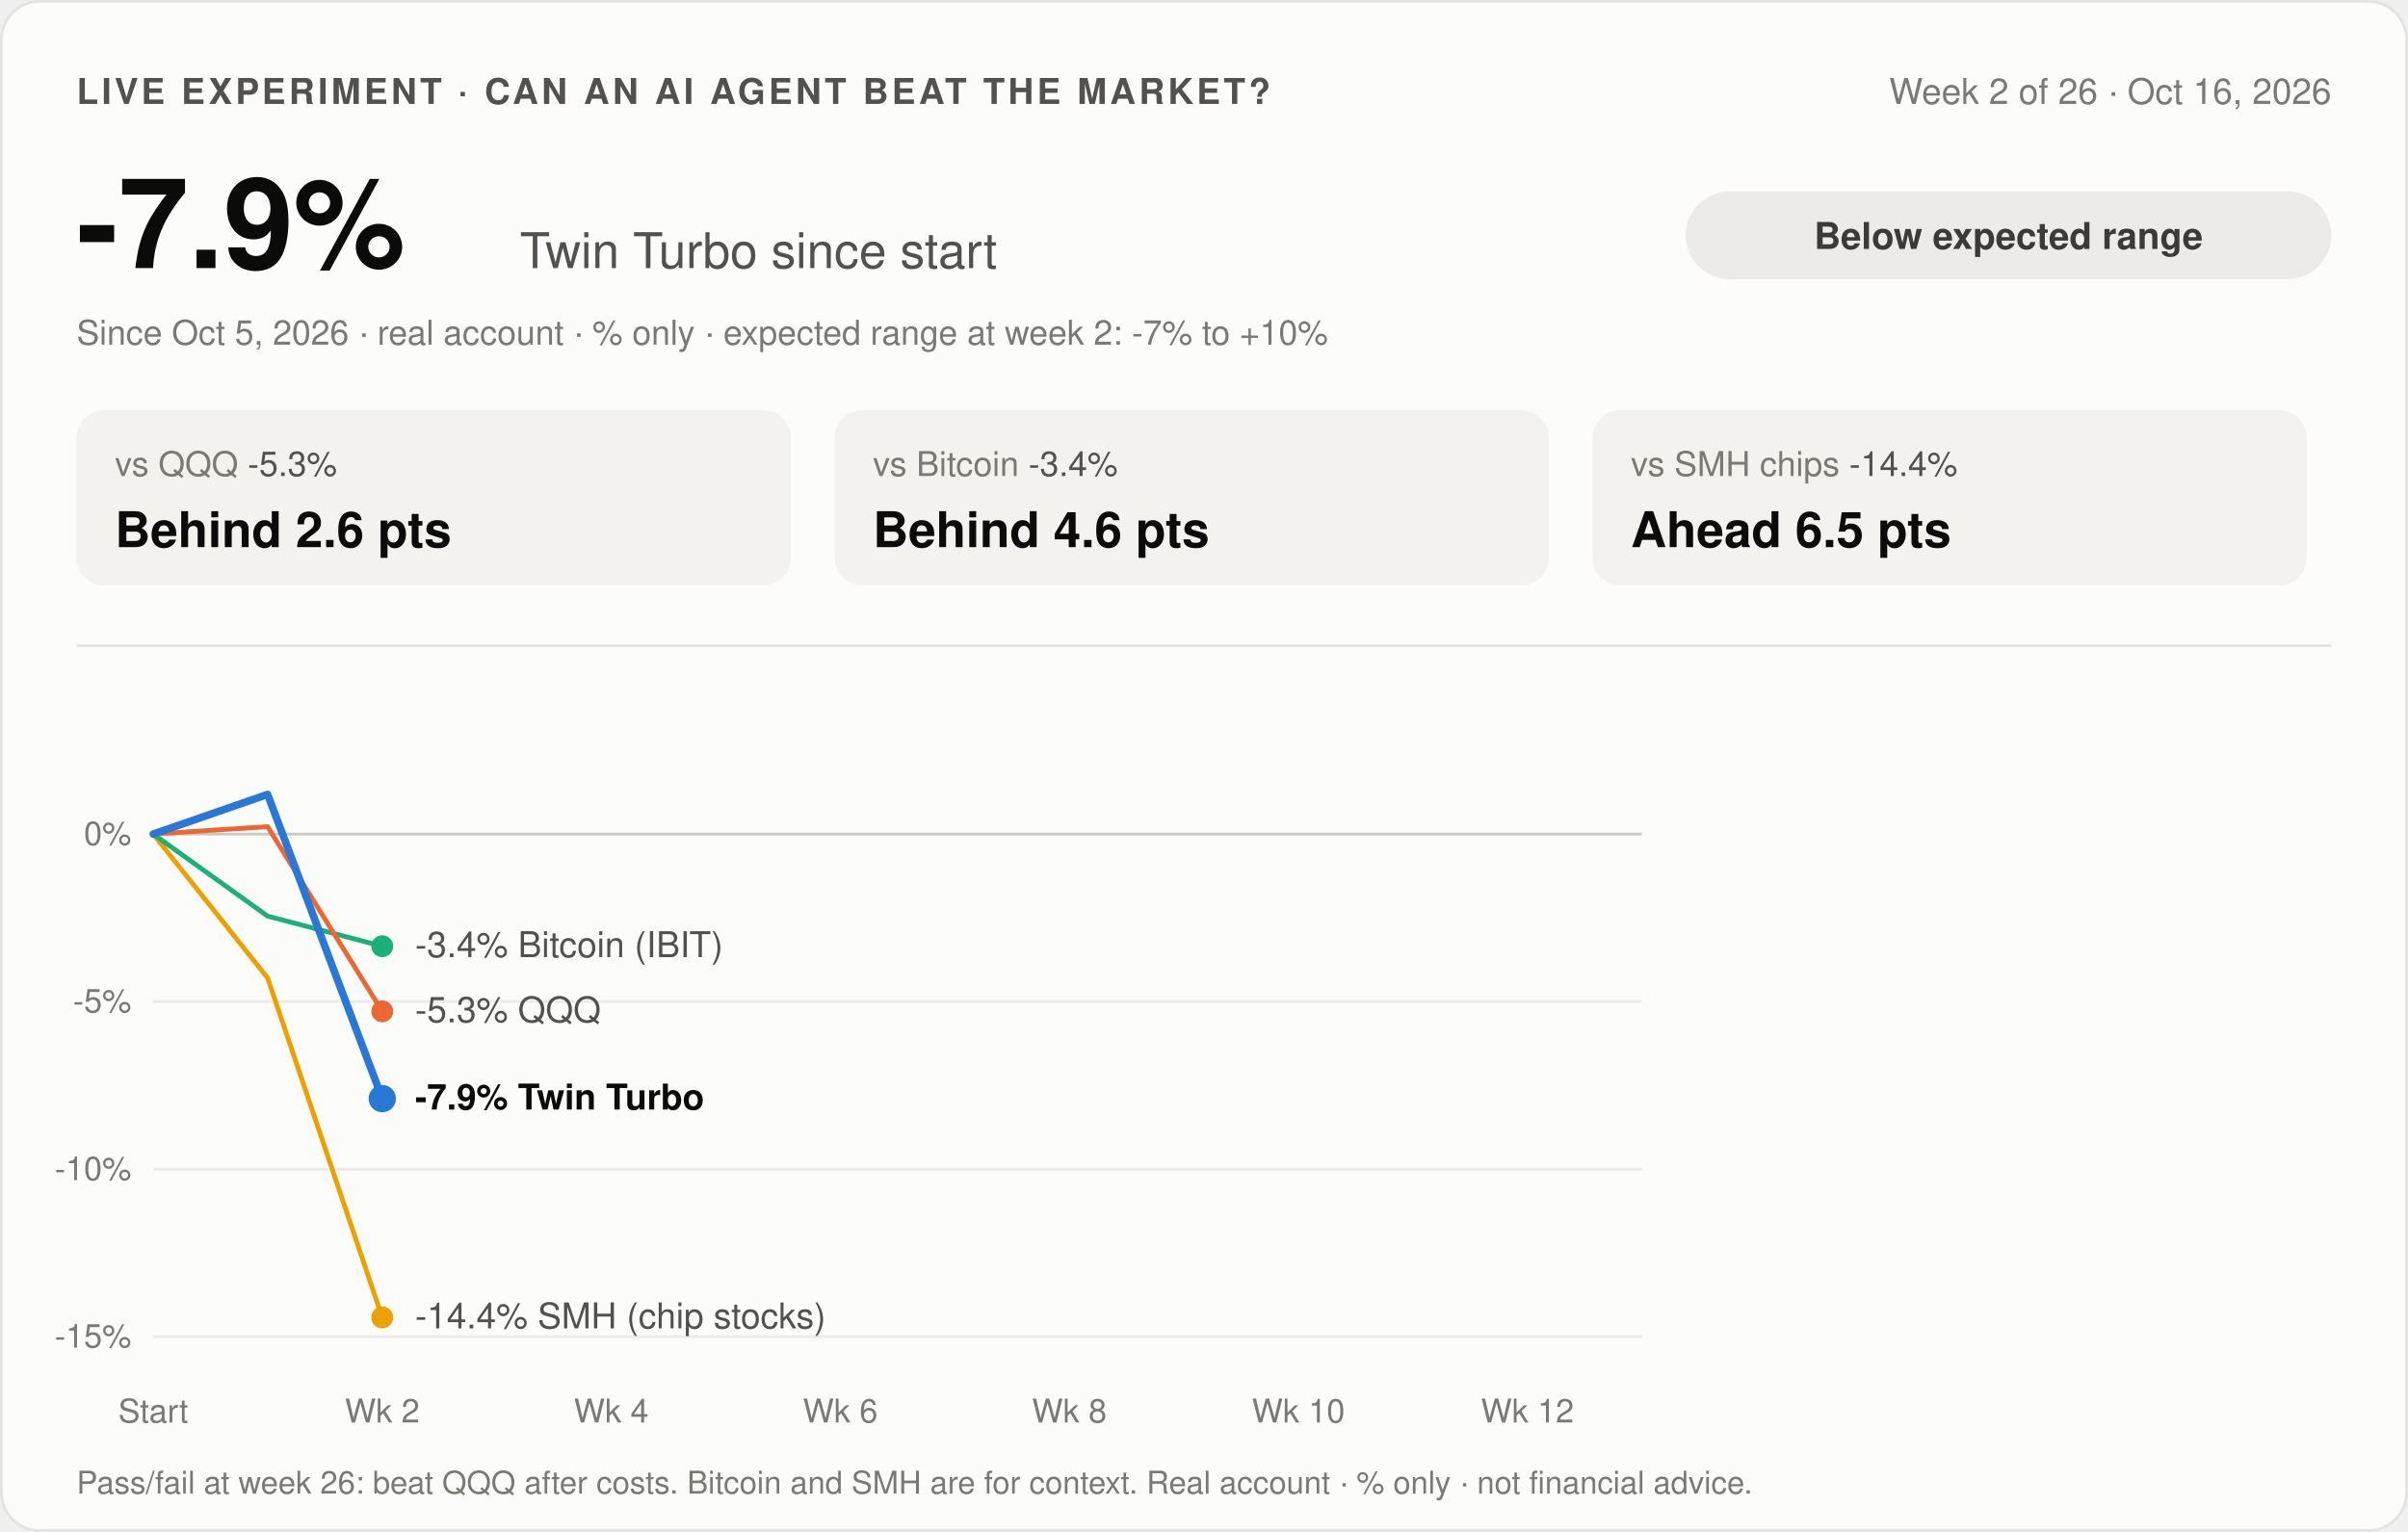
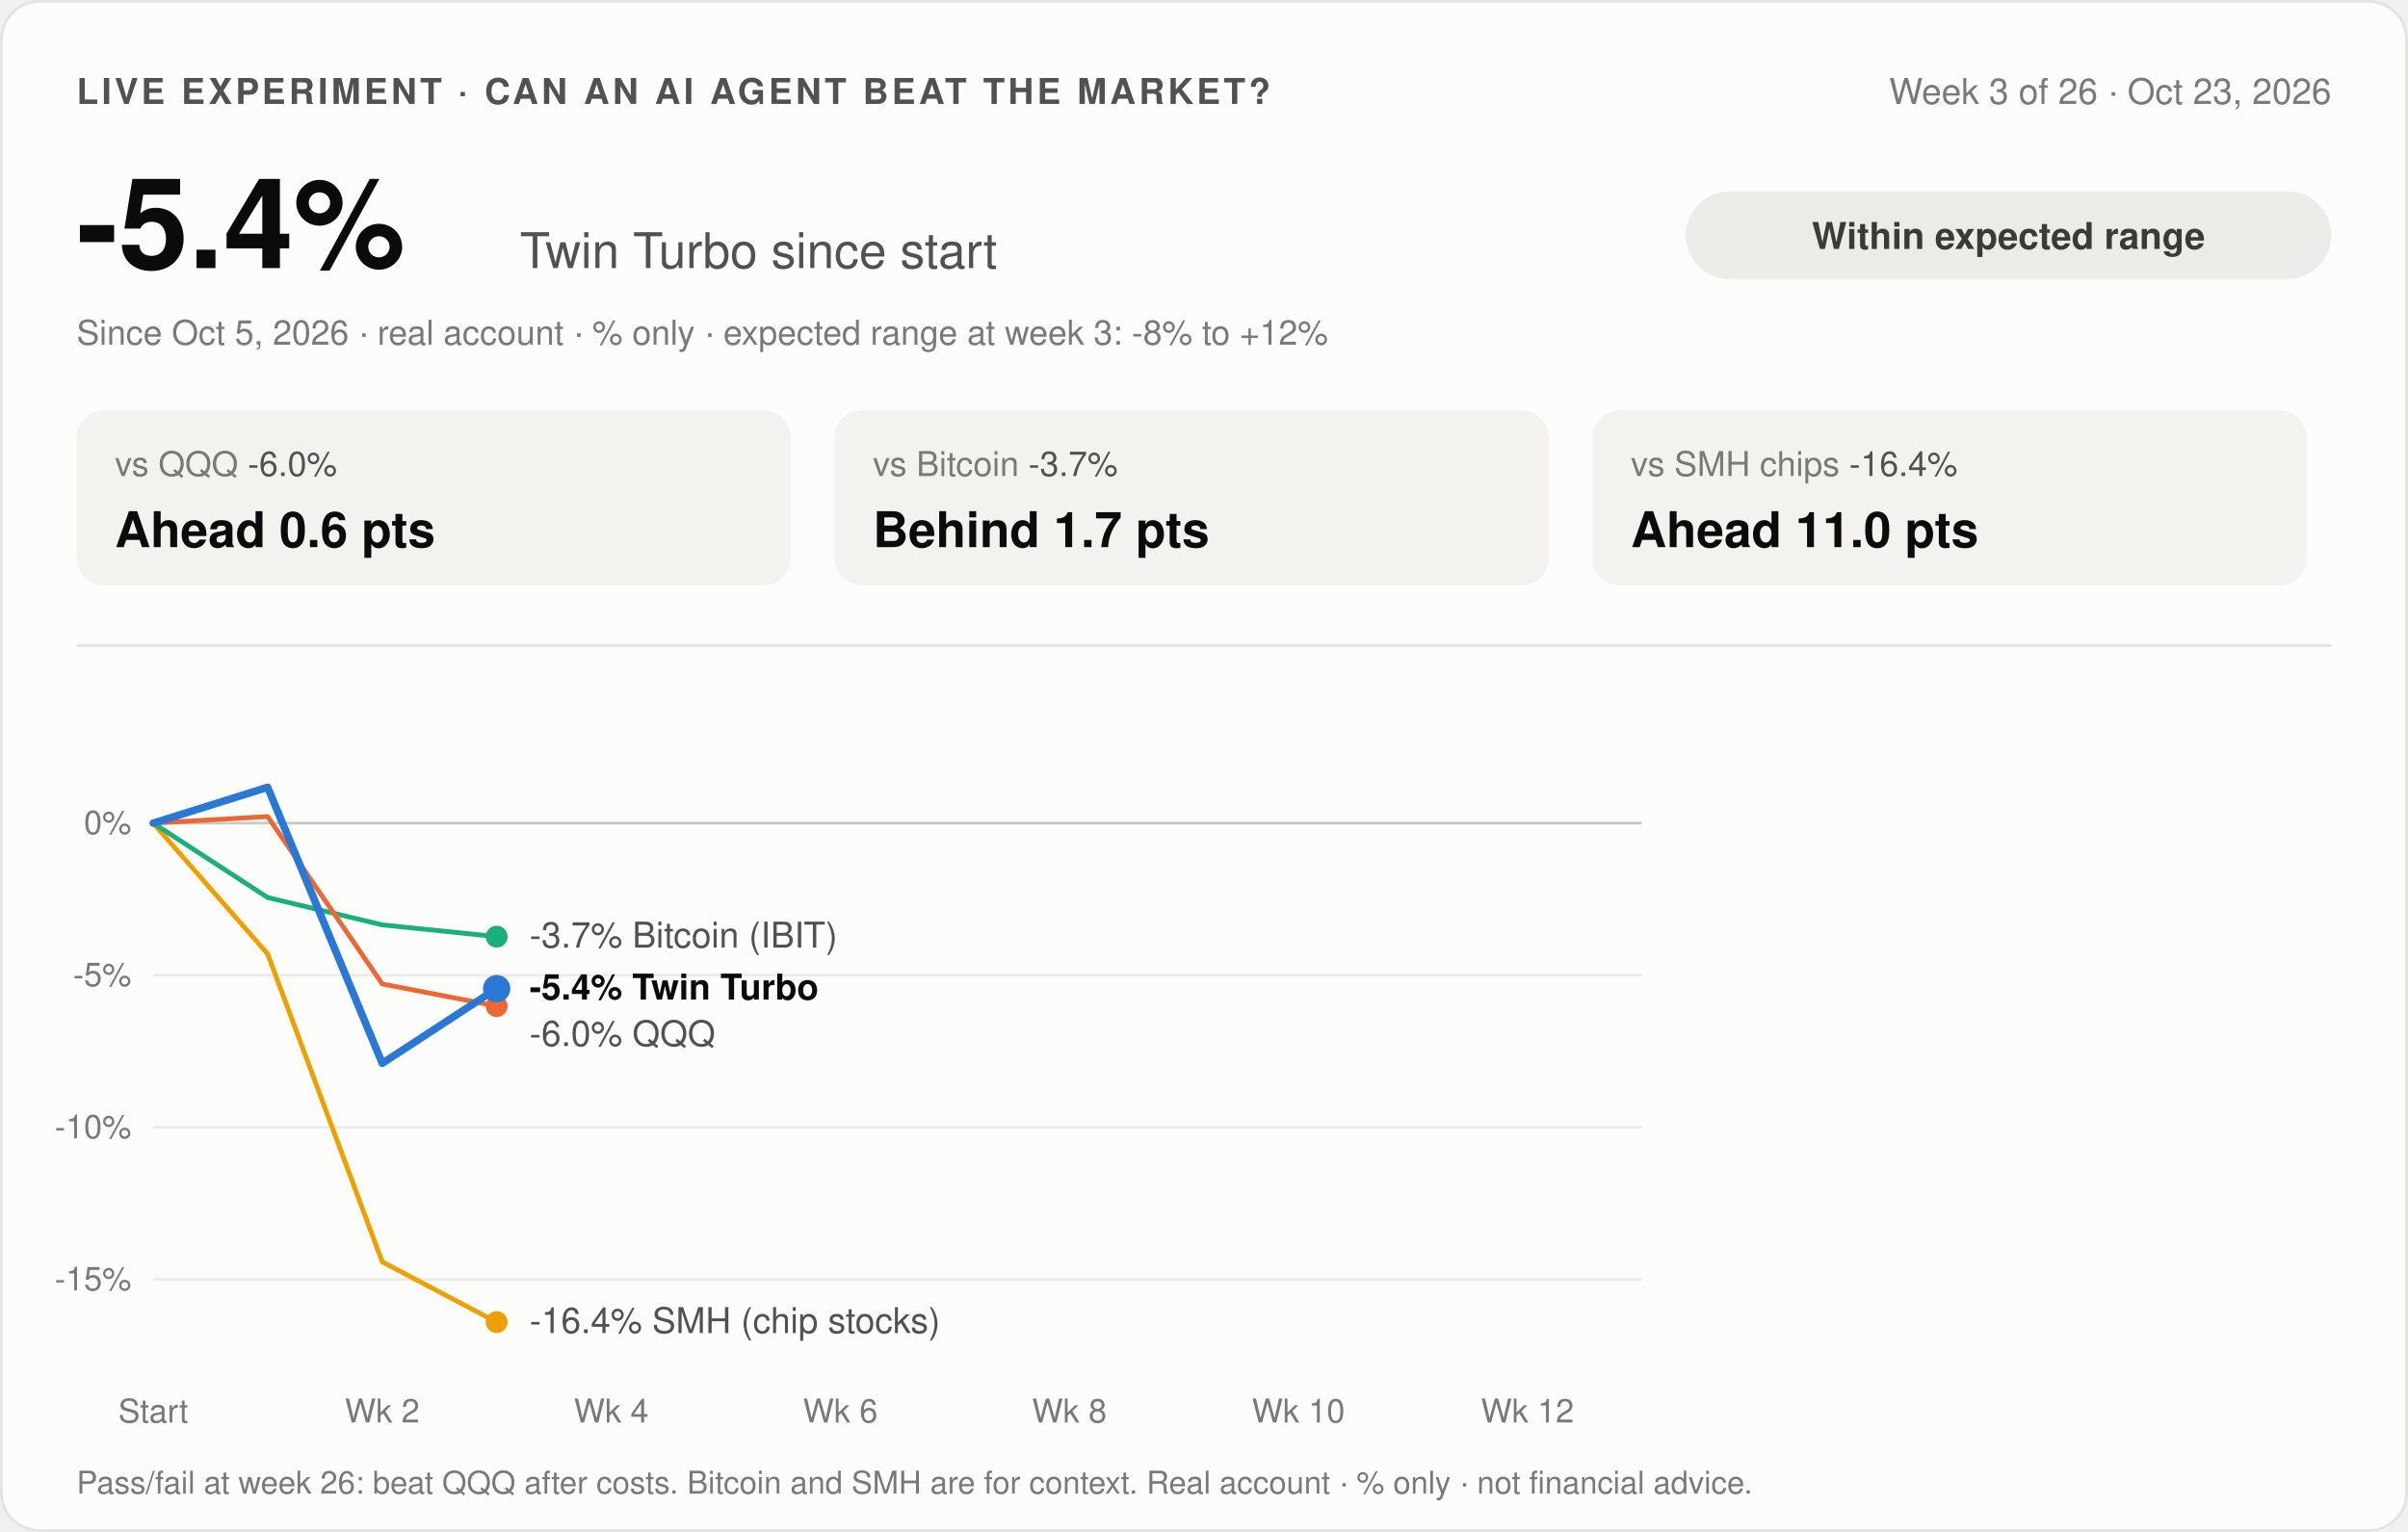
<svg xmlns="http://www.w3.org/2000/svg" viewBox="0 0 880 560" width="880" height="560" font-family="-apple-system,BlinkMacSystemFont,'Segoe UI',Helvetica,Arial,sans-serif">
  <style>
.bg{fill:#fcfcfb;stroke:#e4e3df} .t1{fill:#0b0b0b} .t2{fill:#52514e} .t3{fill:#7a7974} .chip{fill:#f3f2ef}
.grid{stroke:#ecebe7} .zero{stroke:#c9c8c3} .ax{fill:#7a7974;font-size:12px} .div{stroke:#e4e3df}
.s1{stroke:#2a78d6} .s2{stroke:#eb6834} .s3{stroke:#1baf7a} .s4{stroke:#eda100}
.s1f{fill:#2a78d6} .s2f{fill:#eb6834} .s3f{fill:#1baf7a} .s4f{fill:#eda100}
.pill{fill:#ecebe7} .pillt{fill:#3b3a37}
@media (prefers-color-scheme: dark){
.bg{fill:#1a1a19;stroke:#2e2e2c} .t1{fill:#fff} .t2{fill:#c3c2b7} .t3{fill:#9a998f} .chip{fill:#242423}
.grid{stroke:#2a2a28} .zero{stroke:#4a4a46} .ax{fill:#9a998f} .div{stroke:#2e2e2c}
.s1{stroke:#3987e5} .s2{stroke:#d95926} .s3{stroke:#199e70} .s4{stroke:#c98500}
.s1f{fill:#3987e5} .s2f{fill:#d95926} .s3f{fill:#199e70} .s4f{fill:#c98500}
.pill{fill:#2c2c2a} .pillt{fill:#e6e5df} }
</style>
  <rect x=".5" y=".5" width="879" height="559" rx="14" class="bg" />
  <text x="28" y="38" class="t2" font-size="13" font-weight="600" letter-spacing="1.2">LIVE EXPERIMENT · CAN AN AI AGENT BEAT THE MARKET?</text>
-   <text x="852" y="38" class="t3" font-size="13" text-anchor="end">Week 2 of 26 · Oct 16, 2026</text>
-   <text x="28" y="98" class="t1" font-size="46" font-weight="700">-7.9%</text>
+   <text x="852" y="38" class="t3" font-size="13" text-anchor="end">Week 3 of 26 · Oct 23, 2026</text>
+   <text x="28" y="98" class="t1" font-size="46" font-weight="700">-5.4%</text>
  <text x="190" y="98" class="t2" font-size="18">Twin Turbo since start</text>
  <rect x="616" y="70" width="236" height="32" rx="16" class="pill" />
-   <text x="734" y="91" class="pillt" font-size="13.5" font-weight="600" text-anchor="middle">Below expected range</text>
-   <text x="28" y="126" class="t3" font-size="12.5">Since Oct 5, 2026 · real account · % only · expected range at week 2: -7% to +10%</text>
+   <text x="734" y="91" class="pillt" font-size="13.5" font-weight="600" text-anchor="middle">Within expected range</text>
+   <text x="28" y="126" class="t3" font-size="12.5">Since Oct 5, 2026 · real account · % only · expected range at week 3: -8% to +12%</text>
  <rect x="28" y="150" width="261" height="64" rx="10" class="chip" />
-   <text x="42" y="174" class="t3" font-size="12.5">vs QQQ <tspan class="t2">-5.3%</tspan>
+   <text x="42" y="174" class="t3" font-size="12.5">vs QQQ <tspan class="t2">-6.0%</tspan>
  </text>
-   <text x="42" y="200" class="t1" font-size="18" font-weight="700">Behind 2.6 pts</text>
+   <text x="42" y="200" class="t1" font-size="18" font-weight="700">Ahead 0.6 pts</text>
  <rect x="305" y="150" width="261" height="64" rx="10" class="chip" />
-   <text x="319" y="174" class="t3" font-size="12.5">vs Bitcoin <tspan class="t2">-3.4%</tspan>
+   <text x="319" y="174" class="t3" font-size="12.5">vs Bitcoin <tspan class="t2">-3.7%</tspan>
  </text>
-   <text x="319" y="200" class="t1" font-size="18" font-weight="700">Behind 4.6 pts</text>
+   <text x="319" y="200" class="t1" font-size="18" font-weight="700">Behind 1.7 pts</text>
  <rect x="582" y="150" width="261" height="64" rx="10" class="chip" />
-   <text x="596" y="174" class="t3" font-size="12.5">vs SMH chips <tspan class="t2">-14.4%</tspan>
+   <text x="596" y="174" class="t3" font-size="12.5">vs SMH chips <tspan class="t2">-16.4%</tspan>
  </text>
-   <text x="596" y="200" class="t1" font-size="18" font-weight="700">Ahead 6.5 pts</text>
+   <text x="596" y="200" class="t1" font-size="18" font-weight="700">Ahead 11.0 pts</text>
  <line x1="28" x2="852" y1="236" y2="236" class="div" />
-   <line x1="56" x2="600" y1="488.6" y2="488.6" class="grid" />
-   <text x="48" y="492.6" class="ax" text-anchor="end">-15%</text>
-   <line x1="56" x2="600" y1="427.4" y2="427.4" class="grid" />
-   <text x="48" y="431.4" class="ax" text-anchor="end">-10%</text>
-   <line x1="56" x2="600" y1="366.1" y2="366.1" class="grid" />
-   <text x="48" y="370.1" class="ax" text-anchor="end">-5%</text>
-   <line x1="56" x2="600" y1="304.9" y2="304.9" class="zero" />
-   <text x="48" y="308.9" class="ax" text-anchor="end">0%</text>
+   <line x1="56" x2="600" y1="467.7" y2="467.7" class="grid" />
+   <text x="48" y="471.7" class="ax" text-anchor="end">-15%</text>
+   <line x1="56" x2="600" y1="412.1" y2="412.1" class="grid" />
+   <text x="48" y="416.1" class="ax" text-anchor="end">-10%</text>
+   <line x1="56" x2="600" y1="356.5" y2="356.5" class="grid" />
+   <text x="48" y="360.5" class="ax" text-anchor="end">-5%</text>
+   <line x1="56" x2="600" y1="300.9" y2="300.9" class="zero" />
+   <text x="48" y="304.9" class="ax" text-anchor="end">0%</text>
  <text x="56.0" y="520" class="ax" text-anchor="middle">Start</text>
  <text x="139.7" y="520" class="ax" text-anchor="middle">Wk 2</text>
  <text x="223.4" y="520" class="ax" text-anchor="middle">Wk 4</text>
  <text x="307.1" y="520" class="ax" text-anchor="middle">Wk 6</text>
  <text x="390.8" y="520" class="ax" text-anchor="middle">Wk 8</text>
  <text x="474.5" y="520" class="ax" text-anchor="middle">Wk 10</text>
  <text x="558.2" y="520" class="ax" text-anchor="middle">Wk 12</text>
-   <path d="M56.0,304.9 L97.8,357.5 L139.7,481.6" fill="none" stroke-width="1.75" class="s4" stroke-linejoin="round" stroke-linecap="round" />
-   <circle cx="139.7" cy="481.6" r="4" class="s4f" />
-   <path d="M56.0,304.9 L97.8,334.9 L139.7,345.9" fill="none" stroke-width="1.75" class="s3" stroke-linejoin="round" stroke-linecap="round" />
-   <circle cx="139.7" cy="345.9" r="4" class="s3f" />
-   <path d="M56.0,304.9 L97.8,302.2 L139.7,369.7" fill="none" stroke-width="1.75" class="s2" stroke-linejoin="round" stroke-linecap="round" />
-   <circle cx="139.7" cy="369.7" r="4" class="s2f" />
-   <path d="M56.0,304.9 L97.8,290.4 L139.7,401.6" fill="none" stroke-width="2.75" class="s1" stroke-linejoin="round" stroke-linecap="round" />
-   <circle cx="139.7" cy="401.6" r="5" class="s1f" />
-   <text x="151.7" y="349.9" class="t2" font-size="13">-3.4%  Bitcoin (IBIT)</text>
-   <text x="151.7" y="373.7" class="t2" font-size="13">-5.3%  QQQ</text>
-   <text x="151.7" y="405.6" class="t1" font-size="13" font-weight="700">-7.9%  Twin Turbo</text>
-   <text x="151.7" y="485.6" class="t2" font-size="13">-14.4%  SMH (chip stocks)</text>
+   <path d="M56.0,300.9 L97.8,348.7 L139.7,461.3 L181.5,483.3" fill="none" stroke-width="1.75" class="s4" stroke-linejoin="round" stroke-linecap="round" />
+   <circle cx="181.5" cy="483.3" r="4" class="s4f" />
+   <path d="M56.0,300.9 L97.8,328.1 L139.7,338.1 L181.5,342.4" fill="none" stroke-width="1.75" class="s3" stroke-linejoin="round" stroke-linecap="round" />
+   <circle cx="181.5" cy="342.4" r="4" class="s3f" />
+   <path d="M56.0,300.9 L97.8,298.5 L139.7,359.7 L181.5,367.8" fill="none" stroke-width="1.75" class="s2" stroke-linejoin="round" stroke-linecap="round" />
+   <circle cx="181.5" cy="367.8" r="4" class="s2f" />
+   <path d="M56.0,300.9 L97.8,287.8 L139.7,388.7 L181.5,361.4" fill="none" stroke-width="2.75" class="s1" stroke-linejoin="round" stroke-linecap="round" />
+   <circle cx="181.5" cy="361.4" r="5" class="s1f" />
+   <text x="193.5" y="346.4" class="t2" font-size="13">-3.7%  Bitcoin (IBIT)</text>
+   <text x="193.5" y="365.4" class="t1" font-size="13" font-weight="700">-5.4%  Twin Turbo</text>
+   <text x="193.5" y="382.4" class="t2" font-size="13">-6.0%  QQQ</text>
+   <text x="193.5" y="487.3" class="t2" font-size="13">-16.4%  SMH (chip stocks)</text>
  <text x="28" y="546" class="t3" font-size="11.5">Pass/fail at week 26: beat QQQ after costs. Bitcoin and SMH are for context. Real account · % only · not financial advice.</text>
</svg>
